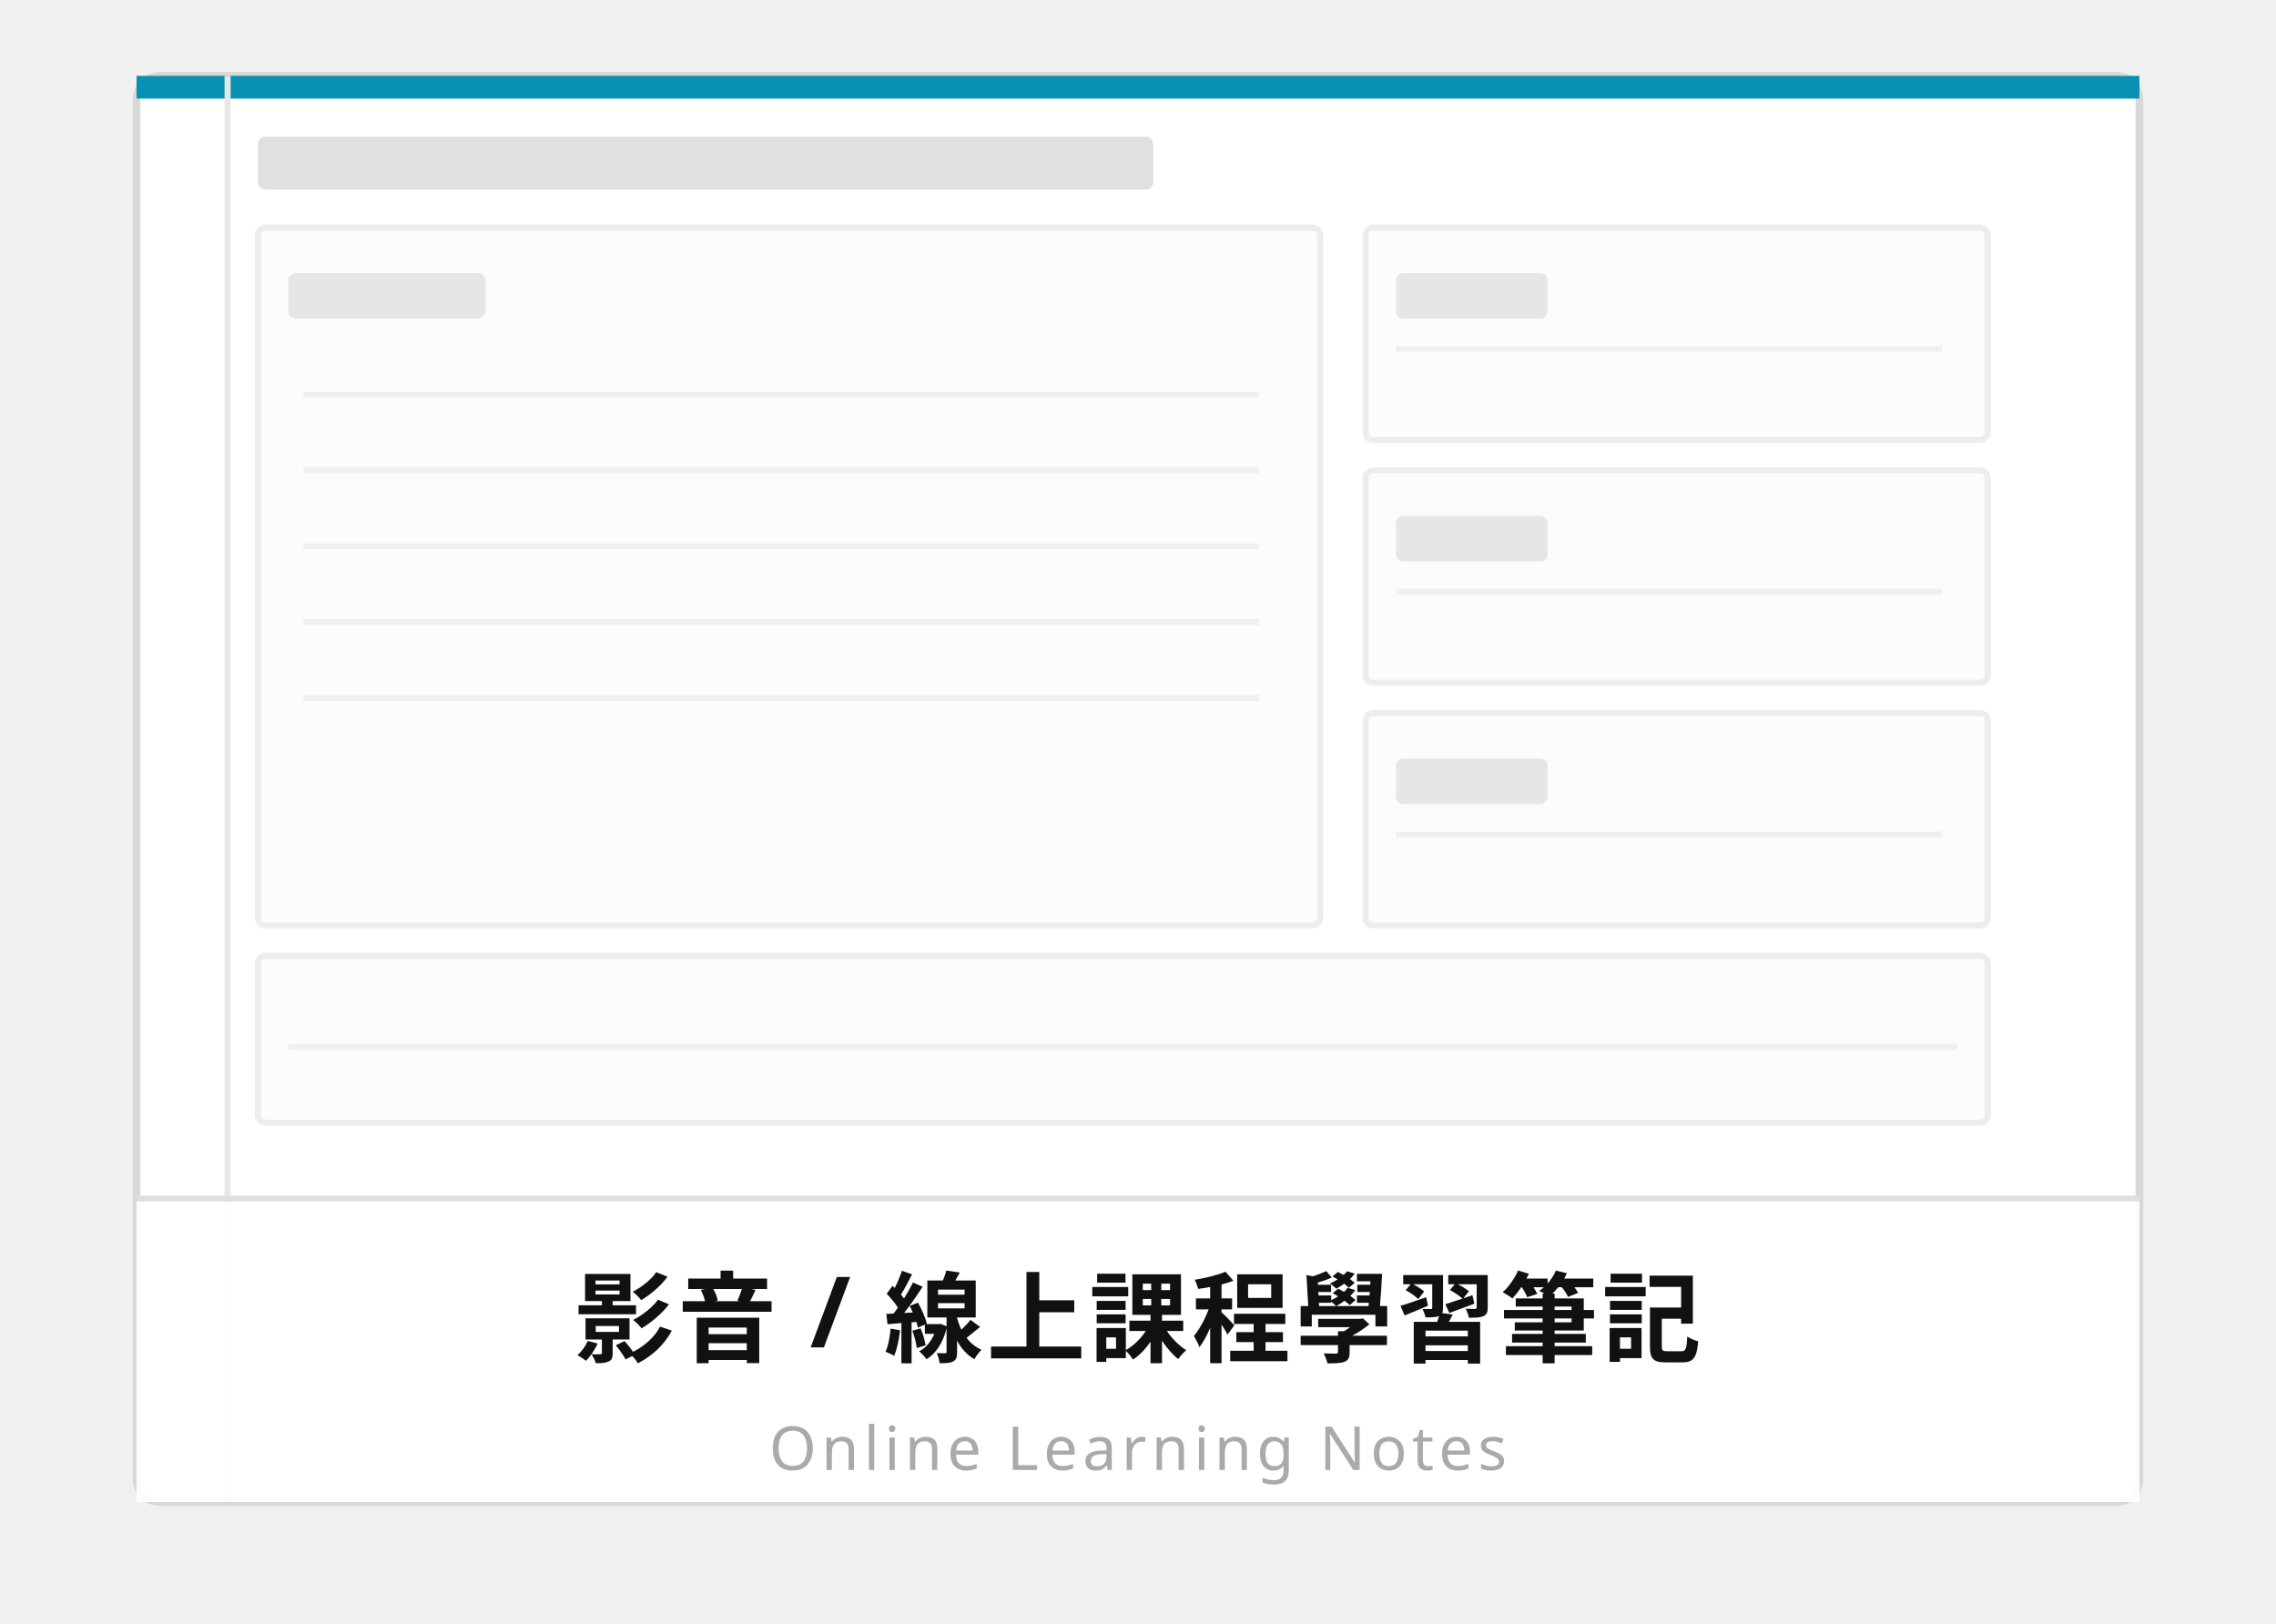
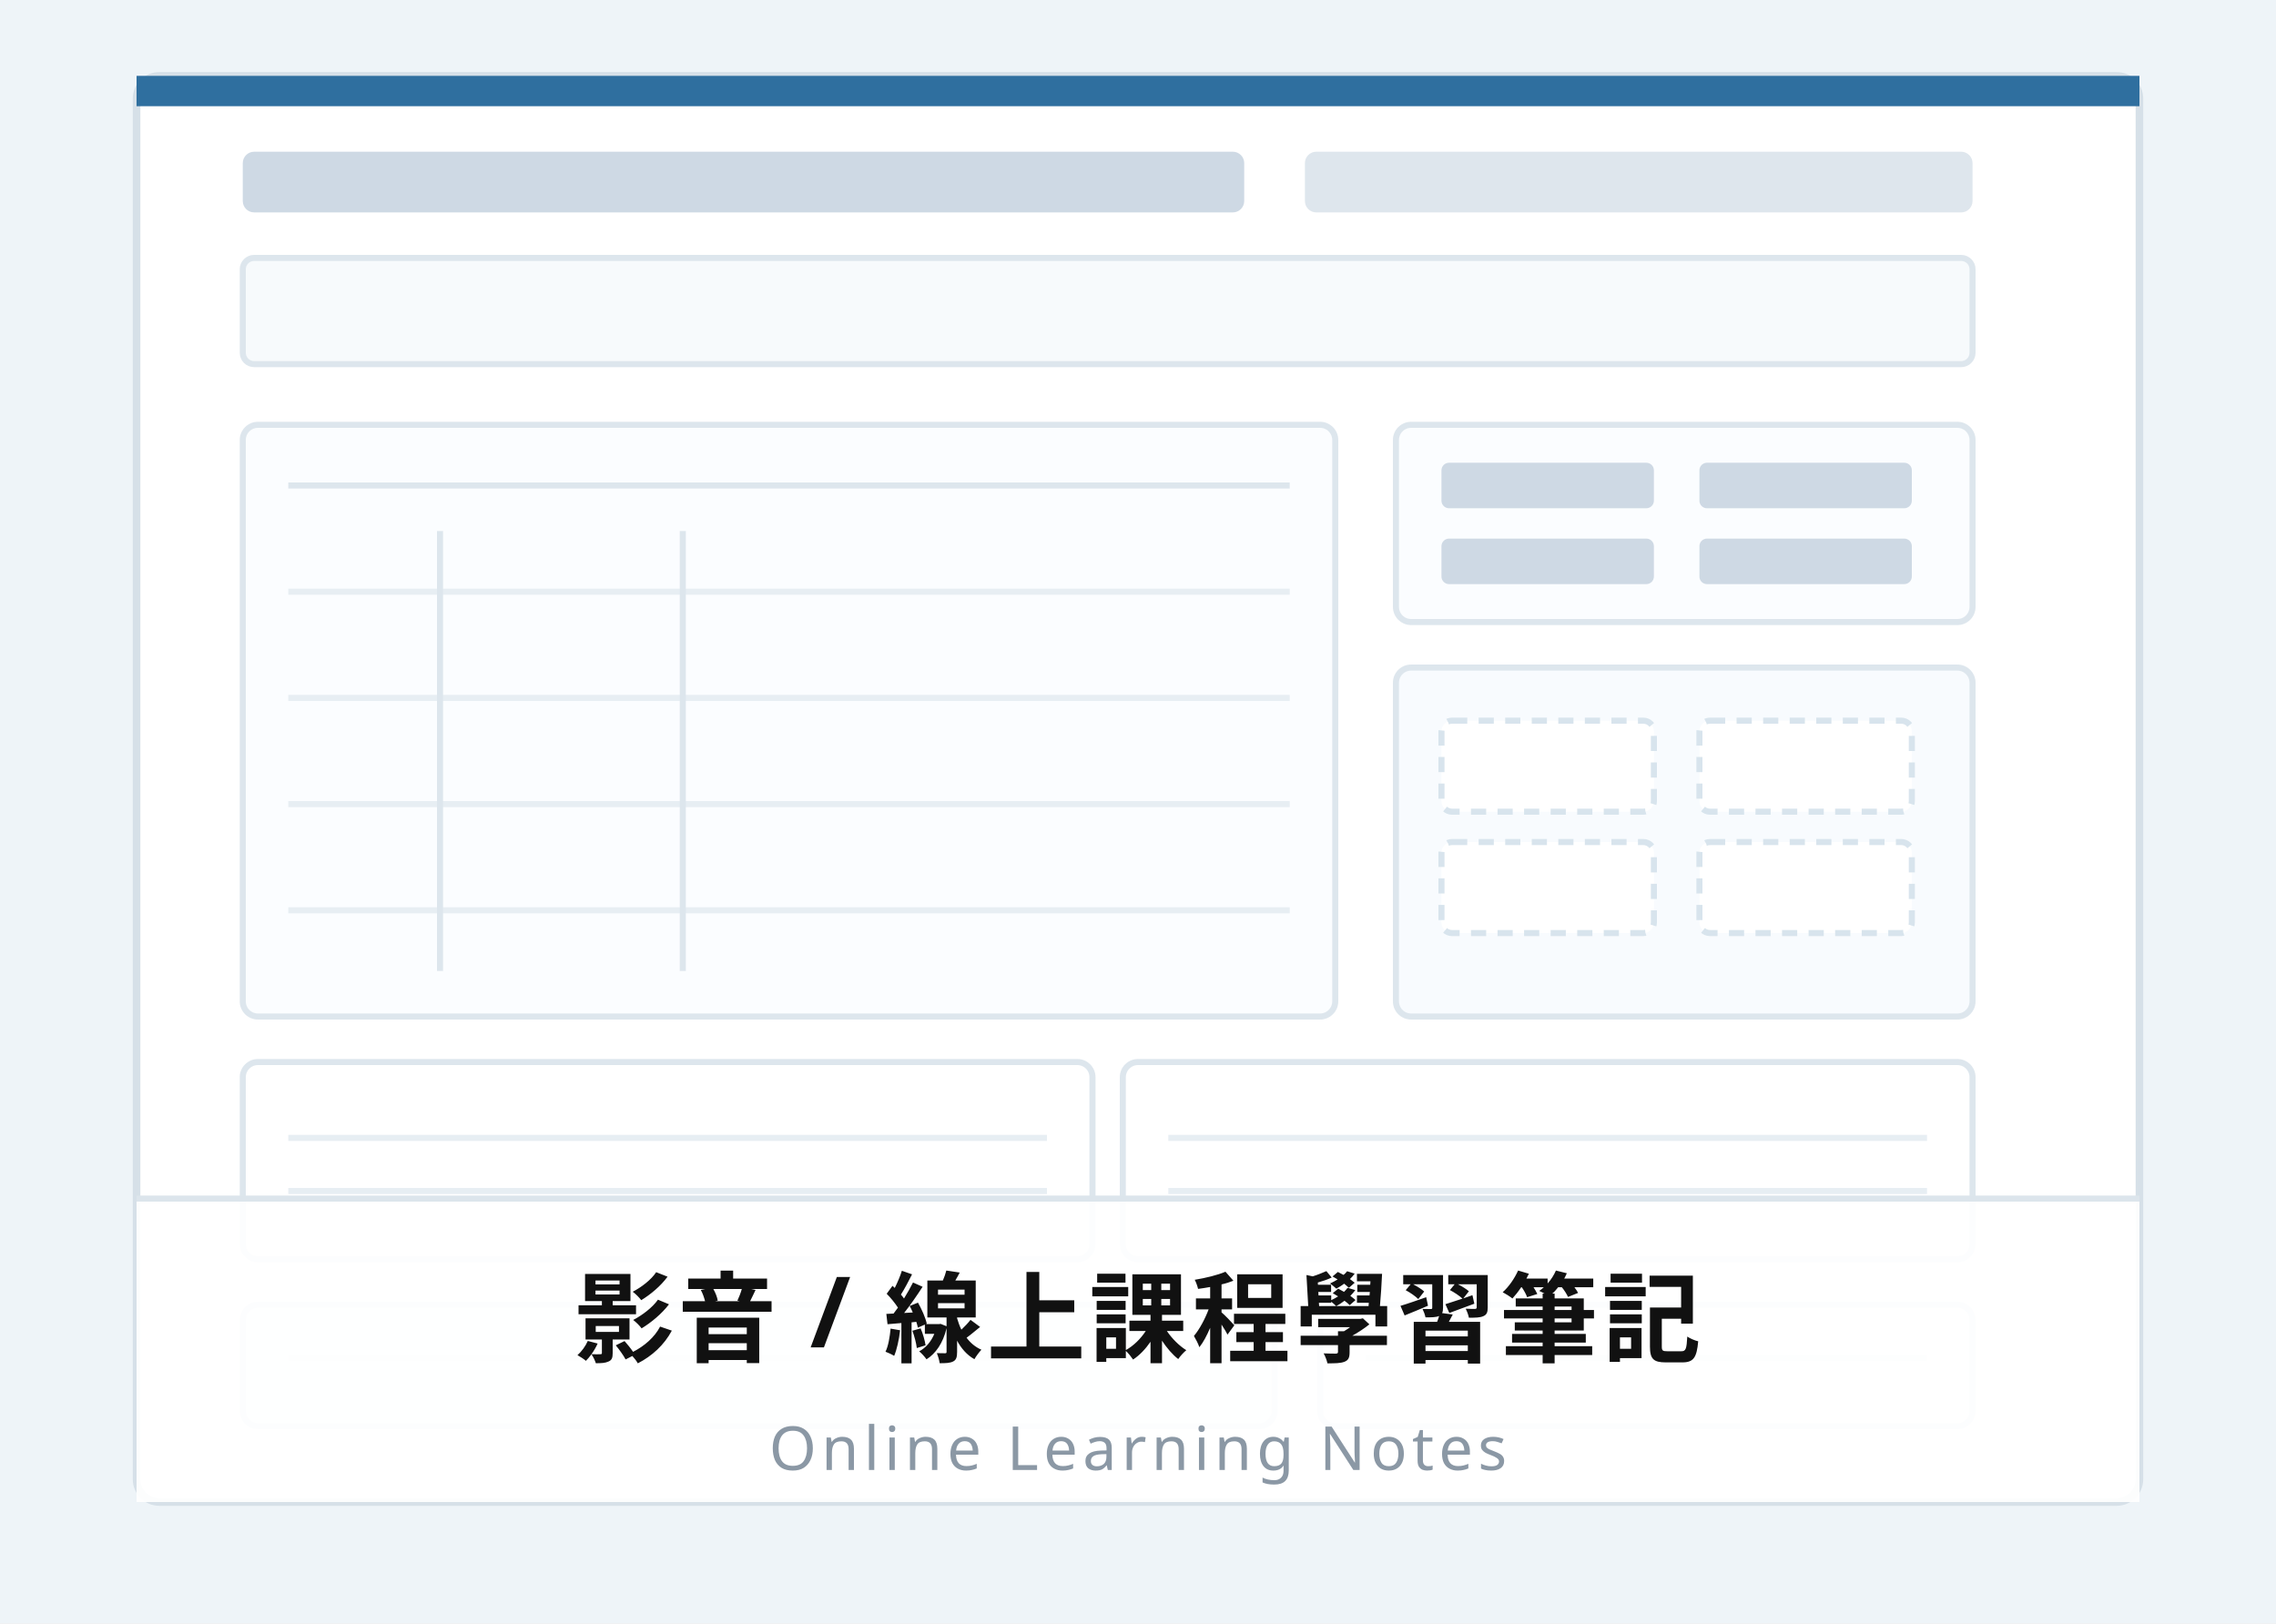
<svg xmlns="http://www.w3.org/2000/svg" viewBox="0 0 300 214">
-   <rect width="300" height="214" fill="#f0f0f0" />
-   <rect x="18" y="10" width="264" height="188" rx="3" fill="#ffffff" stroke="#d8d8d8" stroke-width="1" />
-   <rect x="18" y="10" width="264" height="3" fill="#0891b2" />
-   <line x1="30" y1="10" x2="30" y2="198" stroke="#e8e8e8" stroke-width="0.8" />
-   <g opacity="0.65">
-     <rect x="34" y="18" width="118" height="7" rx="1" fill="#d0d0d0" />
-     <rect x="34" y="30" width="140" height="92" rx="1" fill="#fafafa" stroke="#e4e4e4" stroke-width="0.8" />
-     <rect x="180" y="30" width="82" height="28" rx="1" fill="#fafafa" stroke="#e4e4e4" stroke-width="0.8" />
-     <rect x="180" y="62" width="82" height="28" rx="1" fill="#fafafa" stroke="#e4e4e4" stroke-width="0.8" />
-     <rect x="180" y="94" width="82" height="28" rx="1" fill="#fafafa" stroke="#e4e4e4" stroke-width="0.8" />
-     <rect x="34" y="126" width="228" height="22" rx="1" fill="#fafafa" stroke="#e4e4e4" stroke-width="0.8" />
-     <rect x="38" y="36" width="26" height="6" rx="1" fill="#d8d8d8" />
-     <line x1="40" y1="52" x2="166" y2="52" stroke="#e8e8e8" stroke-width="0.8" />
-     <line x1="40" y1="62" x2="166" y2="62" stroke="#e8e8e8" stroke-width="0.8" />
-     <line x1="40" y1="72" x2="166" y2="72" stroke="#e8e8e8" stroke-width="0.8" />
-     <line x1="40" y1="82" x2="166" y2="82" stroke="#e8e8e8" stroke-width="0.8" />
-     <line x1="40" y1="92" x2="166" y2="92" stroke="#e8e8e8" stroke-width="0.8" />
-     <rect x="184" y="36" width="20" height="6" rx="1" fill="#d8d8d8" />
-     <rect x="184" y="68" width="20" height="6" rx="1" fill="#d8d8d8" />
-     <rect x="184" y="100" width="20" height="6" rx="1" fill="#d8d8d8" />
-     <line x1="184" y1="46" x2="256" y2="46" stroke="#e8e8e8" stroke-width="0.8" />
-     <line x1="184" y1="78" x2="256" y2="78" stroke="#e8e8e8" stroke-width="0.8" />
-     <line x1="184" y1="110" x2="256" y2="110" stroke="#e8e8e8" stroke-width="0.8" />
-     <line x1="38" y1="138" x2="258" y2="138" stroke="#e8e8e8" stroke-width="0.8" />
+   <rect width="300" height="214" fill="#eef4f8" />
+   <rect x="18" y="10" width="264" height="188" rx="3" fill="#ffffff" stroke="#d6e0e8" stroke-width="1" />
+   <rect x="18" y="10" width="264" height="4" fill="#2f6f9f" />
+   <g opacity="0.96">
+     <rect x="32" y="20" width="132" height="8" rx="1.5" fill="#ccd7e3" />
+     <rect x="172" y="20" width="88" height="8" rx="1.5" fill="#dde5ec" />
+     <rect x="32" y="34" width="228" height="14" rx="1.5" fill="#f7fafc" stroke="#dce5ec" stroke-width="0.8" />
+     <rect x="32" y="56" width="144" height="78" rx="2" fill="#fbfdff" stroke="#dce5ec" stroke-width="0.8" />
+     <rect x="184" y="56" width="76" height="26" rx="2" fill="#fbfdff" stroke="#dce5ec" stroke-width="0.8" />
+     <rect x="184" y="88" width="76" height="46" rx="2" fill="#f8fbfe" stroke="#dce5ec" stroke-width="0.8" />
+     <rect x="32" y="140" width="112" height="26" rx="2" fill="#ffffff" stroke="#dce5ec" stroke-width="0.8" />
+     <rect x="148" y="140" width="112" height="26" rx="2" fill="#ffffff" stroke="#dce5ec" stroke-width="0.8" />
+     <rect x="32" y="172" width="136" height="16" rx="2" fill="#f7fafc" stroke="#dce5ec" stroke-width="0.8" />
+     <rect x="174" y="172" width="86" height="16" rx="2" fill="#ffffff" stroke="#dce5ec" stroke-width="0.8" />
+     <line x1="38" y1="64" x2="170" y2="64" stroke="#dce5ec" stroke-width="0.8" />
+     <line x1="38" y1="78" x2="170" y2="78" stroke="#e6edf3" stroke-width="0.8" />
+     <line x1="38" y1="92" x2="170" y2="92" stroke="#e6edf3" stroke-width="0.8" />
+     <line x1="38" y1="106" x2="170" y2="106" stroke="#e6edf3" stroke-width="0.8" />
+     <line x1="38" y1="120" x2="170" y2="120" stroke="#e6edf3" stroke-width="0.8" />
+     <line x1="58" y1="70" x2="58" y2="128" stroke="#dce5ec" stroke-width="0.8" />
+     <line x1="90" y1="70" x2="90" y2="128" stroke="#dce5ec" stroke-width="0.8" />
+     <rect x="190" y="61" width="28" height="6" rx="1" fill="#ccd7e3" />
+     <rect x="224" y="61" width="28" height="6" rx="1" fill="#ccd7e3" />
+     <rect x="190" y="71" width="28" height="6" rx="1" fill="#ccd7e3" />
+     <rect x="224" y="71" width="28" height="6" rx="1" fill="#ccd7e3" />
+     <rect x="190" y="95" width="28" height="12" rx="1.4" fill="#ffffff" stroke="#d6e3ec" stroke-width="0.8" stroke-dasharray="2 1.5" />
+     <rect x="224" y="95" width="28" height="12" rx="1.4" fill="#ffffff" stroke="#d6e3ec" stroke-width="0.8" stroke-dasharray="2 1.5" />
+     <rect x="190" y="111" width="28" height="12" rx="1.4" fill="#ffffff" stroke="#d6e3ec" stroke-width="0.8" stroke-dasharray="2 1.5" />
+     <rect x="224" y="111" width="28" height="12" rx="1.4" fill="#ffffff" stroke="#d6e3ec" stroke-width="0.8" stroke-dasharray="2 1.5" />
+     <line x1="38" y1="150" x2="138" y2="150" stroke="#e6edf3" stroke-width="0.8" />
+     <line x1="38" y1="157" x2="138" y2="157" stroke="#e6edf3" stroke-width="0.8" />
+     <line x1="154" y1="150" x2="254" y2="150" stroke="#e6edf3" stroke-width="0.8" />
+     <line x1="154" y1="157" x2="254" y2="157" stroke="#e6edf3" stroke-width="0.8" />
+     <line x1="38" y1="179" x2="162" y2="179" stroke="#e6edf3" stroke-width="0.8" />
+     <line x1="180" y1="179" x2="254" y2="179" stroke="#e6edf3" stroke-width="0.8" />
  </g>
  <rect x="18" y="158" width="264" height="40" fill="rgba(255,255,255,0.92)" />
-   <line x1="18" y1="158" x2="282" y2="158" stroke="#e0e0e0" stroke-width="0.8" />
+   <line x1="18" y1="158" x2="282" y2="158" stroke="#dce5ec" stroke-width="0.8" />
  <text x="150" y="174" dominant-baseline="middle" text-anchor="middle" font-size="13" fill="#111111" font-family="'PingFang TC','Microsoft JhengHei',sans-serif" font-weight="600" letter-spacing="0.04em">影音 / 線上課程學習筆記</text>
-   <text x="150" y="191" dominant-baseline="middle" text-anchor="middle" font-size="8" fill="#aaaaaa" font-family="'PingFang TC','Microsoft JhengHei',sans-serif" letter-spacing="0.08em">Online Learning Notes</text>
+   <text x="150" y="191" dominant-baseline="middle" text-anchor="middle" font-size="8" fill="#8b98a5" font-family="'PingFang TC','Microsoft JhengHei',sans-serif" letter-spacing="0.08em">Online Learning Notes</text>
</svg>
